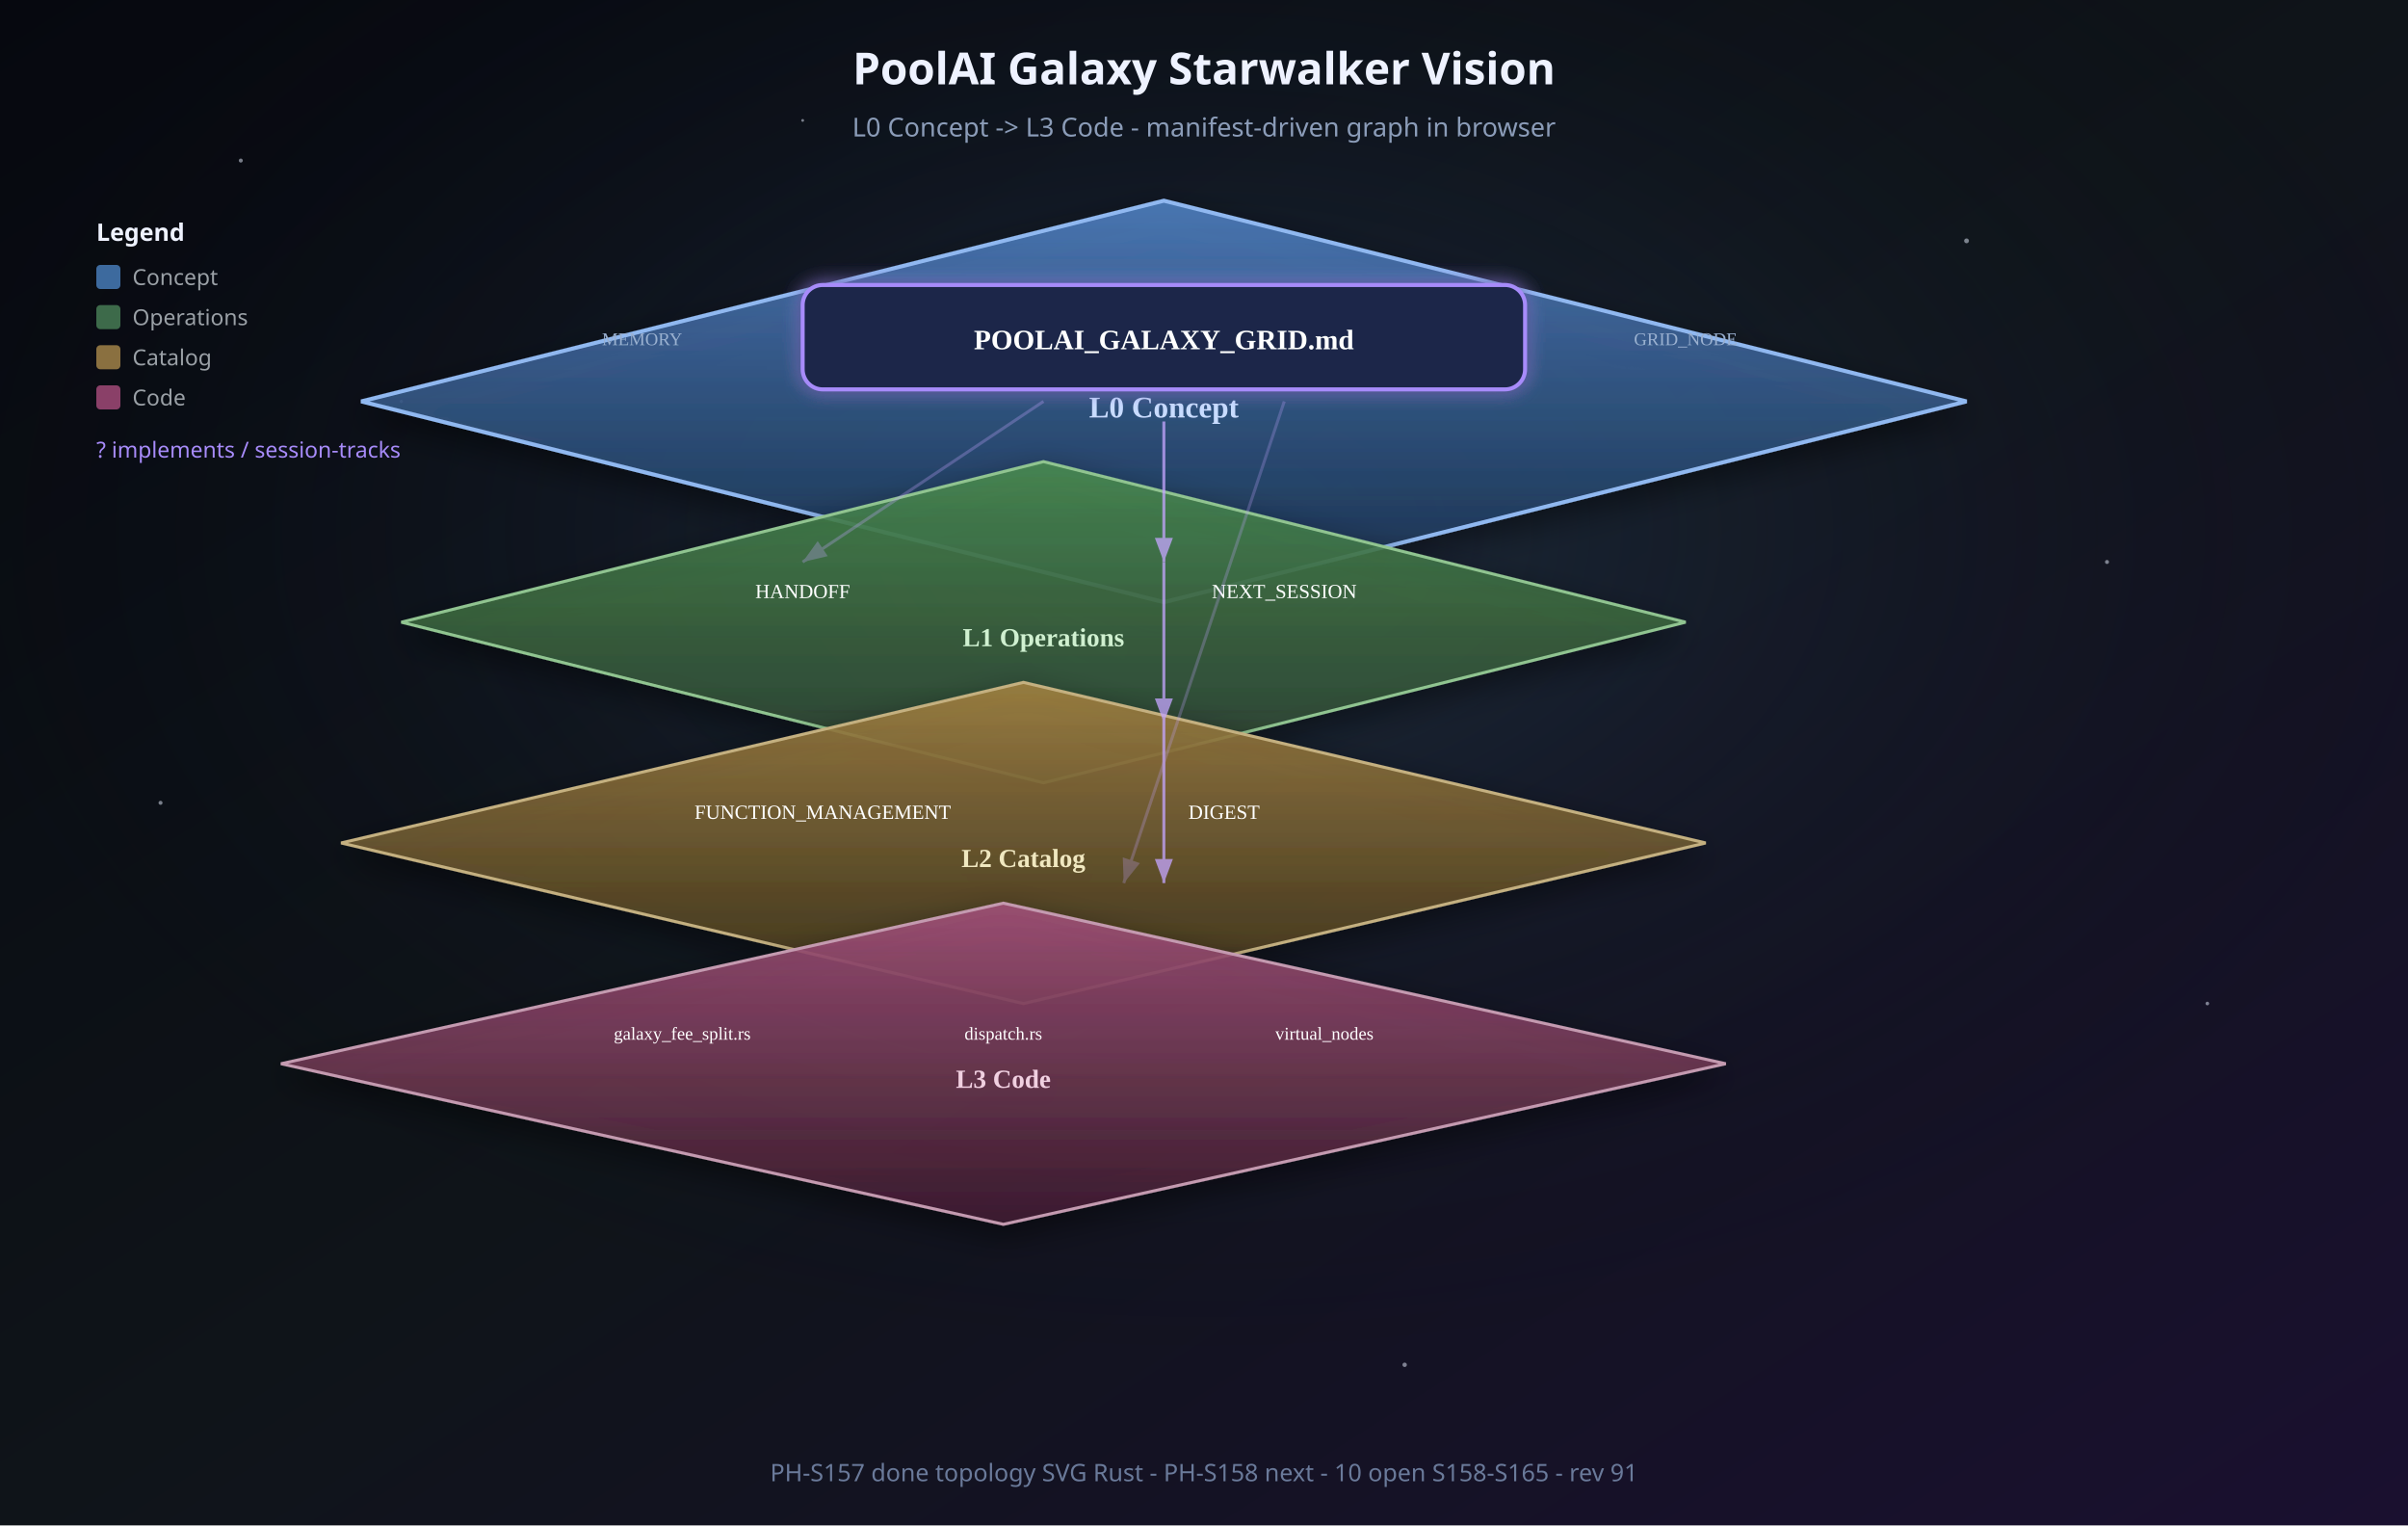
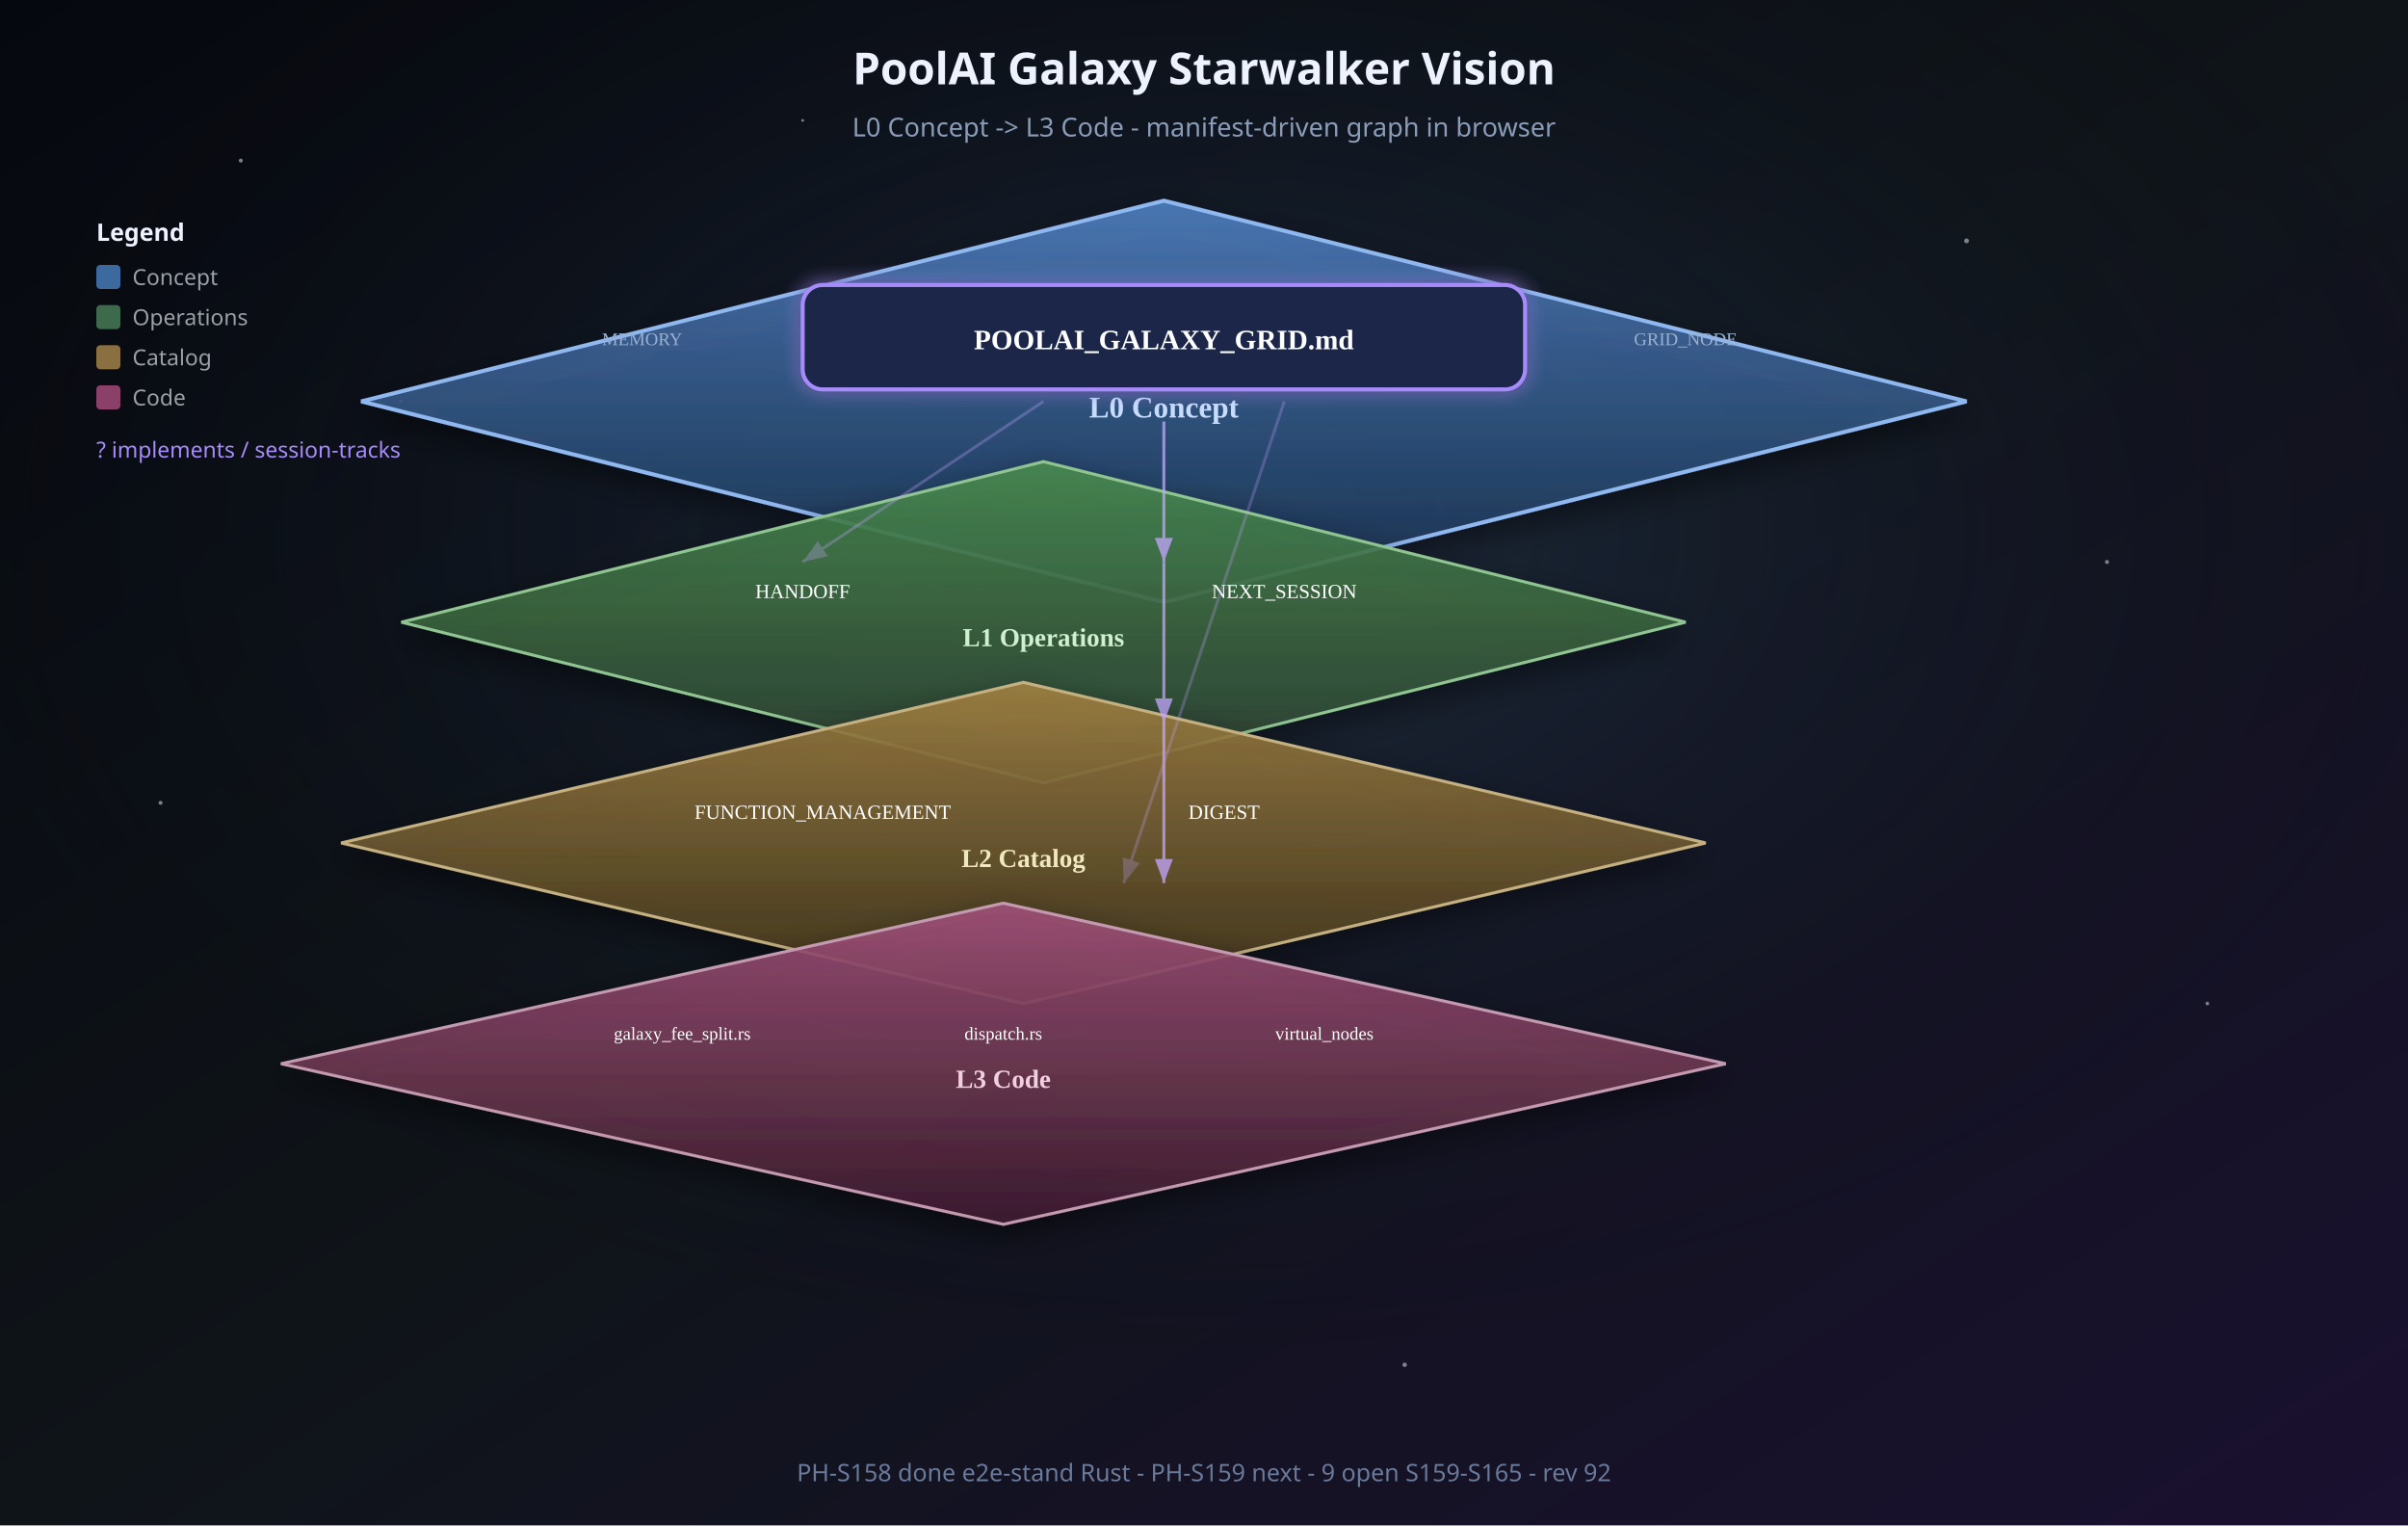
<svg xmlns="http://www.w3.org/2000/svg" viewBox="0 0 1200 760" role="img" aria-labelledby="title desc">
  <defs>
    <linearGradient id="bg" x1="0%" y1="0%" x2="100%" y2="100%">
      <stop offset="0%" stop-color="#06080f" />
      <stop offset="50%" stop-color="#0f1419" />
      <stop offset="100%" stop-color="#1a1030" />
    </linearGradient>
    <radialGradient id="nebula" cx="50%" cy="35%" r="55%">
      <stop offset="0%" stop-color="#3d5a8a" stop-opacity="0.35" />
      <stop offset="100%" stop-color="#06080f" stop-opacity="0" />
    </radialGradient>
    <linearGradient id="planeL0" x1="0%" y1="0%" x2="0%" y2="100%">
      <stop offset="0%" stop-color="#4a7ab8" stop-opacity="0.95" />
      <stop offset="100%" stop-color="#1e3350" stop-opacity="0.85" />
    </linearGradient>
    <linearGradient id="planeL1" x1="0%" y1="0%" x2="0%" y2="100%">
      <stop offset="0%" stop-color="#4a8a50" stop-opacity="0.9" />
      <stop offset="100%" stop-color="#2a4030" stop-opacity="0.85" />
    </linearGradient>
    <linearGradient id="planeL2" x1="0%" y1="0%" x2="0%" y2="100%">
      <stop offset="0%" stop-color="#a08040" stop-opacity="0.9" />
      <stop offset="100%" stop-color="#403520" stop-opacity="0.85" />
    </linearGradient>
    <linearGradient id="planeL3" x1="0%" y1="0%" x2="0%" y2="100%">
      <stop offset="0%" stop-color="#a05078" stop-opacity="0.9" />
      <stop offset="100%" stop-color="#402030" stop-opacity="0.85" />
    </linearGradient>
    <filter id="shadow" x="-30%" y="-30%" width="160%" height="160%">
      <feDropShadow dx="0" dy="6" stdDeviation="8" flood-color="#000" flood-opacity="0.5" />
    </filter>
    <filter id="glow" x="-50%" y="-50%" width="200%" height="200%">
      <feGaussianBlur stdDeviation="4" result="b" />
      <feMerge>
        <feMergeNode in="b" />
        <feMergeNode in="SourceGraphic" />
      </feMerge>
    </filter>
    <marker id="arrow" markerWidth="10" markerHeight="10" refX="8" refY="3" orient="auto">
      <path d="M0,0 L8,3 L0,6 Z" fill="#c4a5ff" />
    </marker>
  </defs>
  <rect width="1200" height="760" fill="url(#bg)" />
  <rect width="1200" height="760" fill="url(#nebula)" />
  <g fill="#e8f0ff" opacity="0.5">
    <circle cx="120" cy="80" r="1" />
    <circle cx="980" cy="120" r="1.2" />
    <circle cx="200" cy="200" r="0.8" />
    <circle cx="1050" cy="280" r="1" />
    <circle cx="80" cy="400" r="1" />
    <circle cx="1100" cy="500" r="0.9" />
    <circle cx="400" cy="60" r="0.7" />
    <circle cx="700" cy="680" r="1.1" />
  </g>
  <text x="600" y="42" text-anchor="middle" fill="#eef2ff" font-family="Segoe UI, system-ui, sans-serif" font-size="22" font-weight="600">PoolAI Galaxy Starwalker Vision</text>
  <text x="600" y="68" text-anchor="middle" fill="#8b9cb8" font-family="Segoe UI, system-ui, sans-serif" font-size="13">L0 Concept -&gt; L3 Code - manifest-driven graph in browser</text>
  <g transform="translate(180, 100)" filter="url(#shadow)">
    <path d="M0 100 L400 0 L800 100 L400 200 Z" fill="url(#planeL0)" stroke="#90b8f0" stroke-width="2" />
    <text x="400" y="108" text-anchor="middle" fill="#c8dcff" font-size="15" font-weight="700">L0 Concept</text>
    <g filter="url(#glow)">
      <rect x="220" y="42" width="360" height="52" rx="10" fill="#1a2848" stroke="#a78bfa" stroke-width="2" />
      <text x="400" y="74" text-anchor="middle" fill="#fff" font-size="14" font-weight="700">POOLAI_GALAXY_GRID.md</text>
    </g>
    <text x="140" y="72" text-anchor="middle" fill="#9ab0d0" font-size="9">MEMORY</text>
    <text x="660" y="72" text-anchor="middle" fill="#9ab0d0" font-size="9">GRID_NODE</text>
  </g>
  <g transform="translate(200, 230)" filter="url(#shadow)">
    <path d="M0 80 L320 0 L640 80 L320 160 Z" fill="url(#planeL1)" stroke="#90c490" stroke-width="1.5" />
    <text x="320" y="92" text-anchor="middle" fill="#d0f0d0" font-size="13" font-weight="600">L1 Operations</text>
    <text x="200" y="68" text-anchor="middle" fill="#fff" font-size="10">HANDOFF</text>
    <text x="440" y="68" text-anchor="middle" fill="#fff" font-size="10">NEXT_SESSION</text>
  </g>
  <g transform="translate(170, 340)" filter="url(#shadow)">
    <path d="M0 80 L340 0 L680 80 L340 160 Z" fill="url(#planeL2)" stroke="#c4b080" stroke-width="1.5" />
    <text x="340" y="92" text-anchor="middle" fill="#f0e8c0" font-size="13" font-weight="600">L2 Catalog</text>
    <text x="240" y="68" text-anchor="middle" fill="#fff" font-size="10">FUNCTION_MANAGEMENT</text>
    <text x="440" y="68" text-anchor="middle" fill="#fff" font-size="10">DIGEST</text>
  </g>
  <g transform="translate(140, 450)" filter="url(#shadow)">
    <path d="M0 80 L360 0 L720 80 L360 160 Z" fill="url(#planeL3)" stroke="#c49ab0" stroke-width="1.5" />
    <text x="360" y="92" text-anchor="middle" fill="#f0d0e0" font-size="13" font-weight="600">L3 Code</text>
    <text x="200" y="68" text-anchor="middle" fill="#fff" font-size="9">galaxy_fee_split.rs</text>
    <text x="360" y="68" text-anchor="middle" fill="#fff" font-size="9">dispatch.rs</text>
    <text x="520" y="68" text-anchor="middle" fill="#fff" font-size="9">virtual_nodes</text>
  </g>
  <g fill="none" stroke="#c4a5ff" stroke-width="1.5" marker-end="url(#arrow)" opacity="0.75">
    <path d="M580 210 L580 280" />
    <path d="M580 280 L580 360" />
    <path d="M580 360 L580 440" />
    <path d="M520 200 L400 280" opacity="0.4" />
    <path d="M640 200 L560 440" opacity="0.35" />
  </g>
  <g transform="translate(48, 120)" font-family="Segoe UI, system-ui, sans-serif" font-size="11">
    <text x="0" y="0" fill="#eef2ff" font-weight="600" font-size="12">Legend</text>
    <rect x="0" y="12" width="12" height="12" rx="2" fill="#3d6a9e" />
    <text x="18" y="22" fill="#9aa0a6">Concept</text>
    <rect x="0" y="32" width="12" height="12" rx="2" fill="#3d6a4a" />
    <text x="18" y="42" fill="#9aa0a6">Operations</text>
    <rect x="0" y="52" width="12" height="12" rx="2" fill="#8a7040" />
    <text x="18" y="62" fill="#9aa0a6">Catalog</text>
    <rect x="0" y="72" width="12" height="12" rx="2" fill="#8a4068" />
    <text x="18" y="82" fill="#9aa0a6">Code</text>
    <text x="0" y="108" fill="#a78bfa">? implements / session-tracks</text>
  </g>
-   <text x="600" y="738" text-anchor="middle" fill="#6a7a9a" font-family="Segoe UI, system-ui, sans-serif" font-size="12">PH-S157 done topology SVG Rust - PH-S158 next - 10 open S158-S165 - rev 91</text>
+   <text x="600" y="738" text-anchor="middle" fill="#6a7a9a" font-family="Segoe UI, system-ui, sans-serif" font-size="12">PH-S158 done e2e-stand Rust - PH-S159 next - 9 open S159-S165 - rev 92</text>
</svg>
